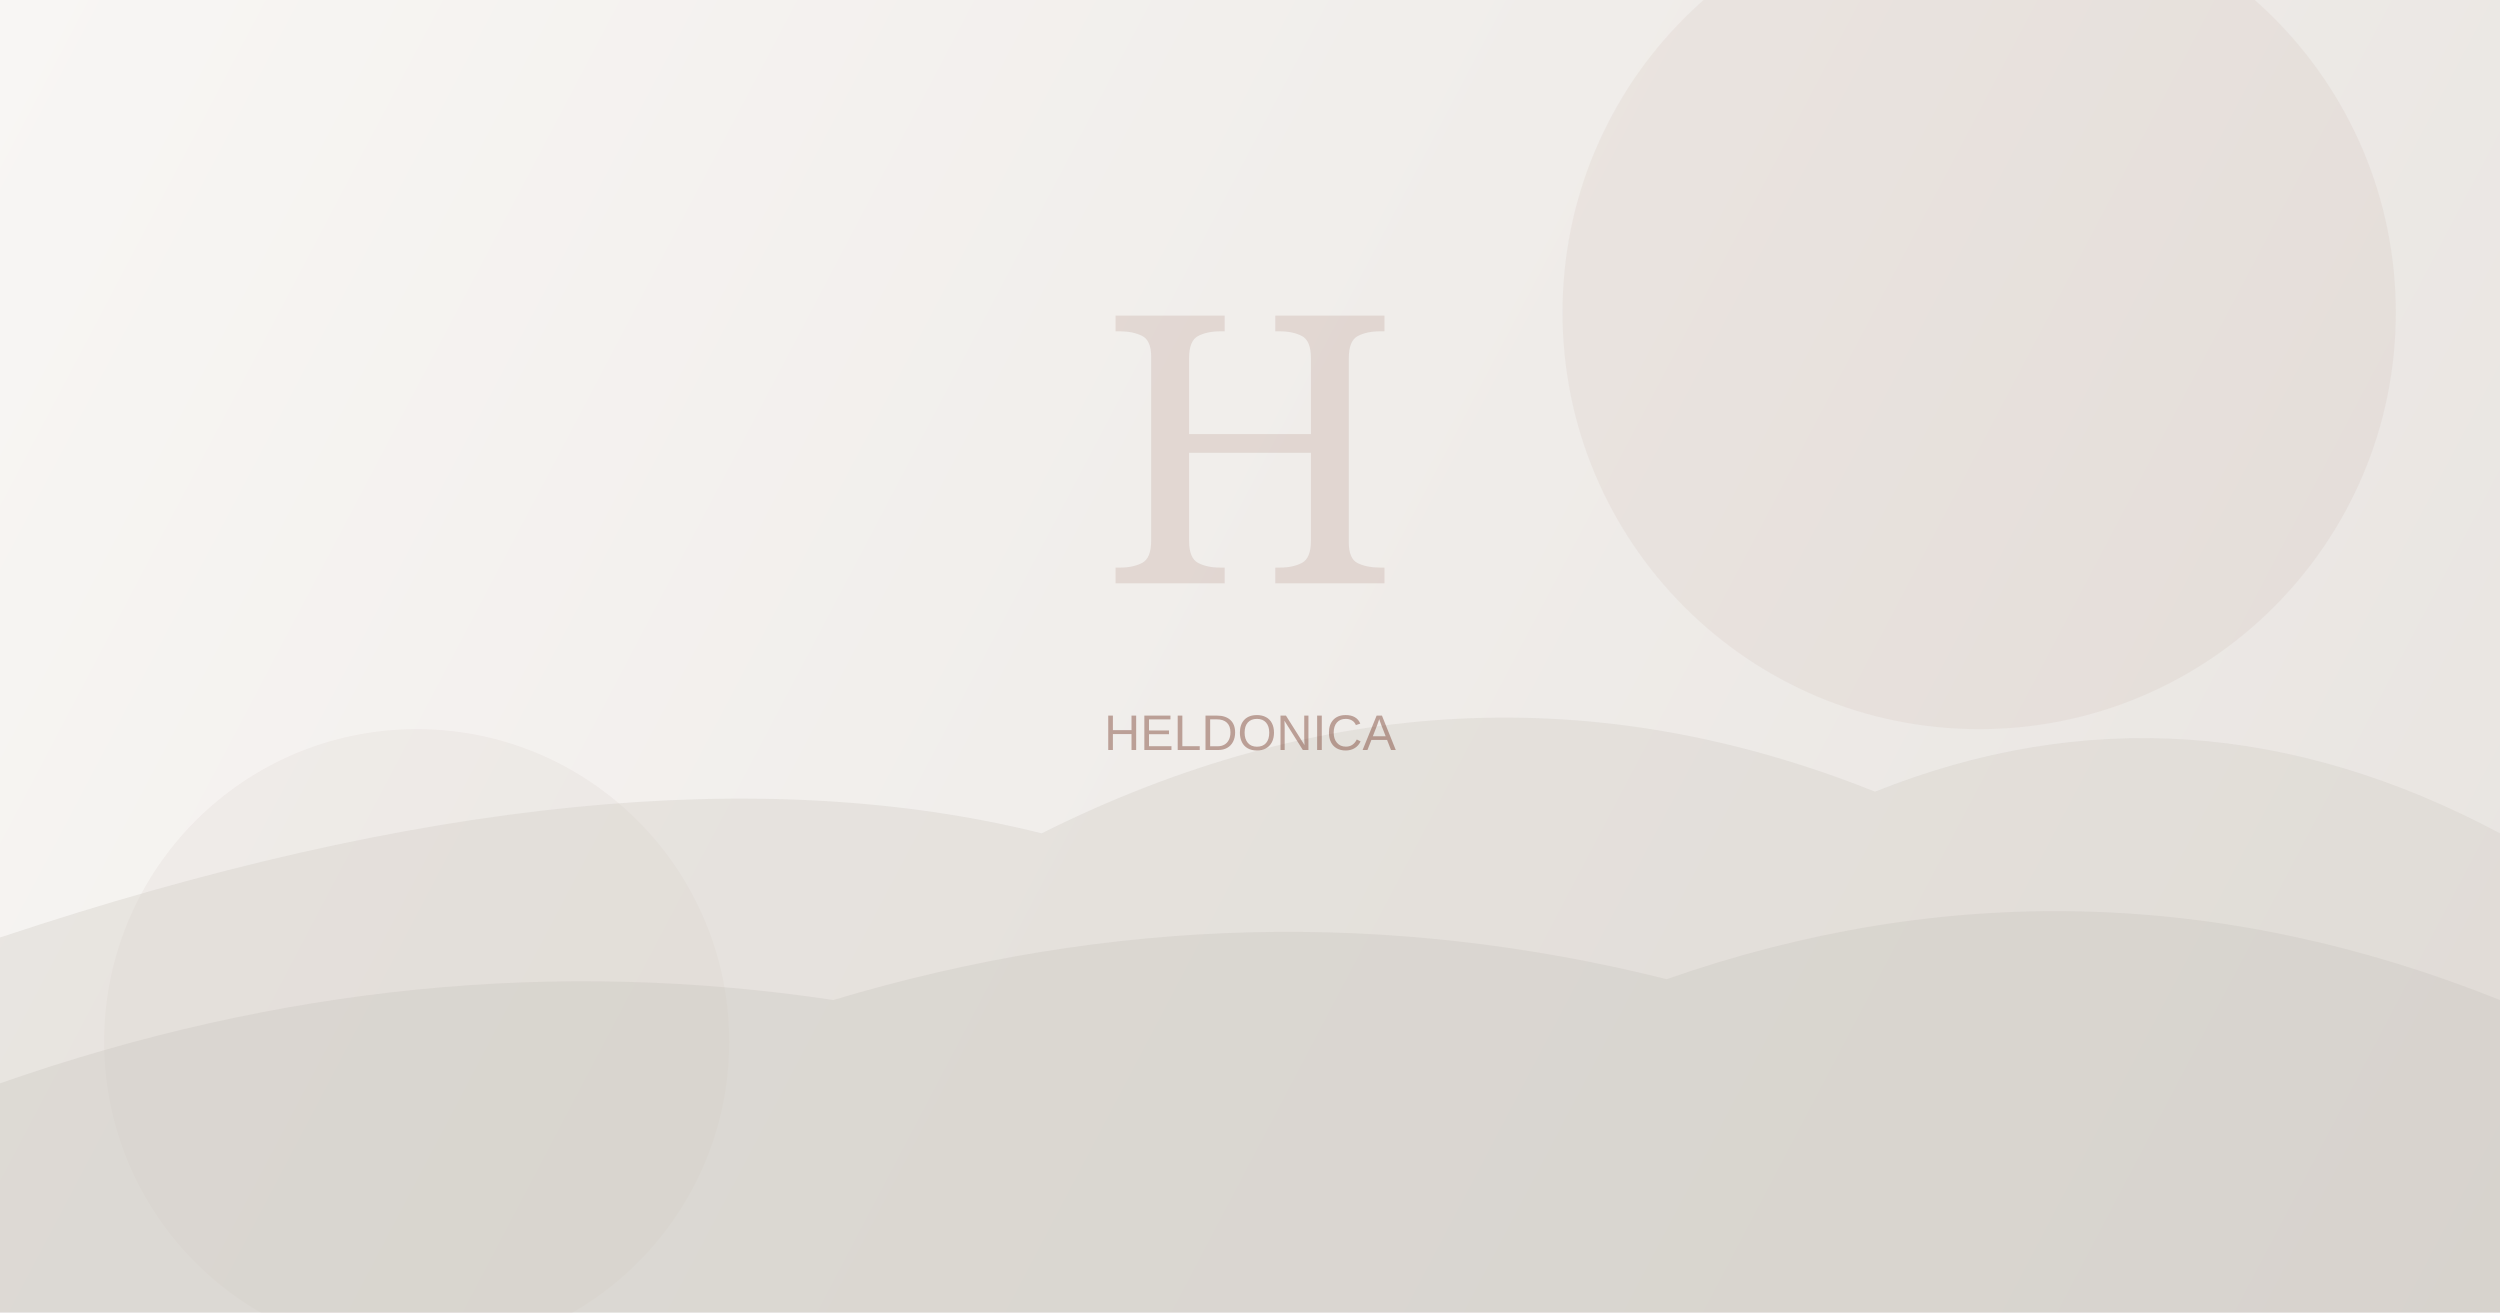
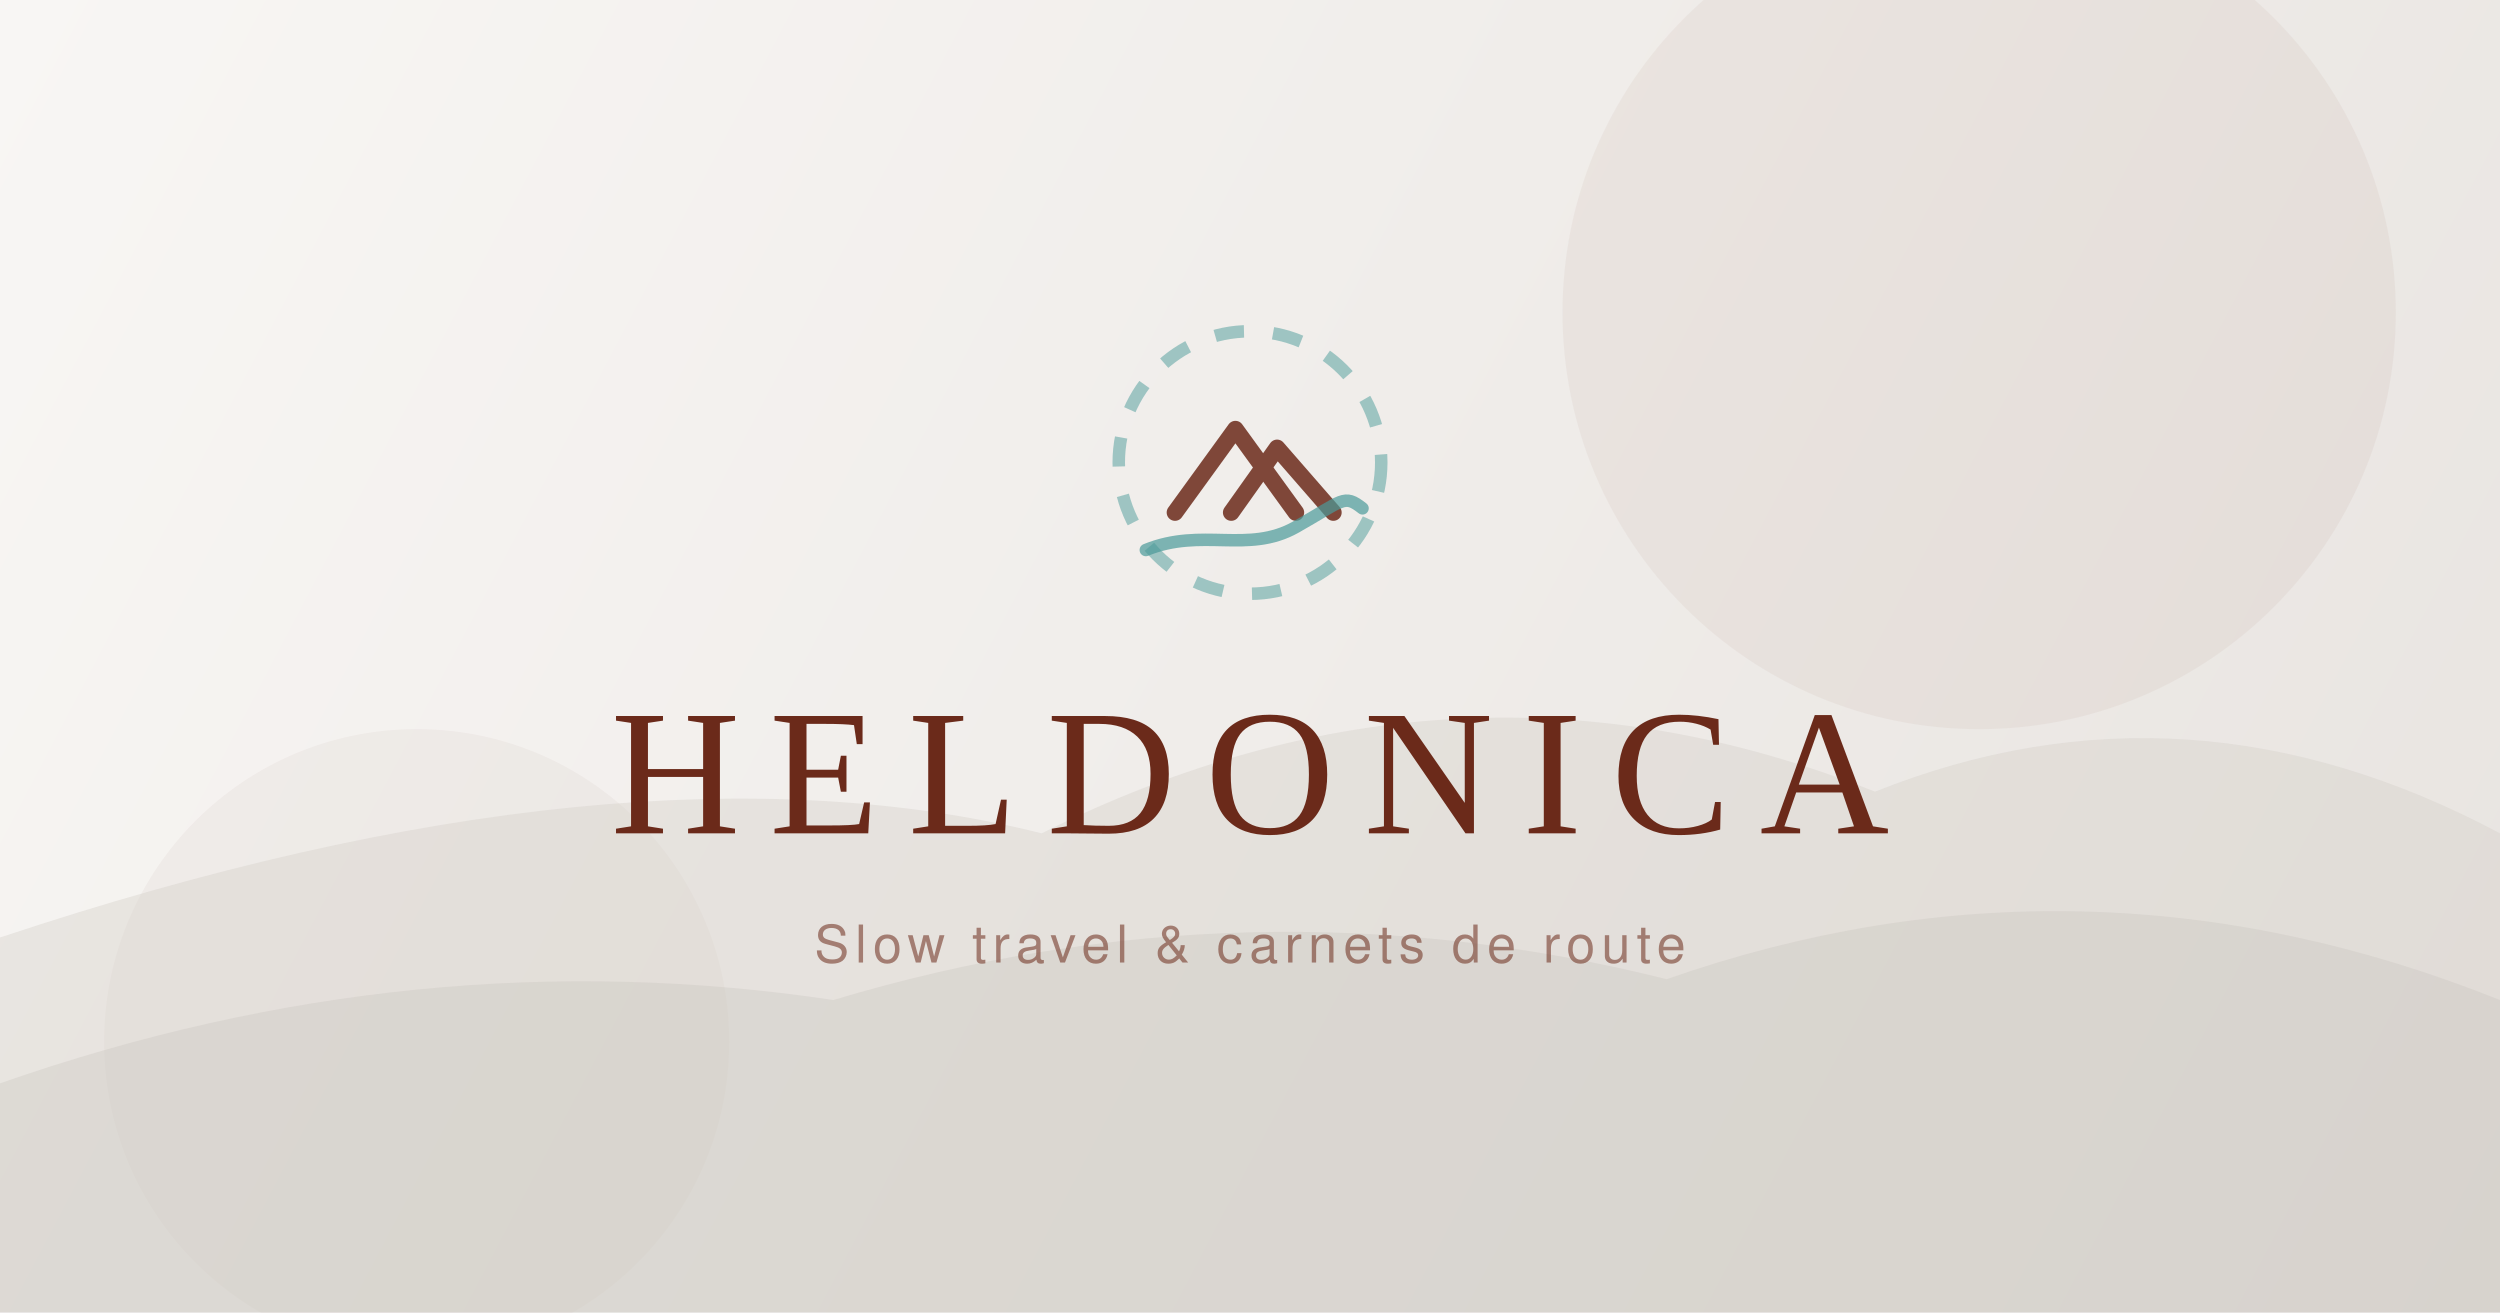
<svg xmlns="http://www.w3.org/2000/svg" width="1200" height="630" viewBox="0 0 1200 630" fill="none">
  <defs>
    <linearGradient id="bg" x1="0" y1="0" x2="1200" y2="630" gradientUnits="userSpaceOnUse">
      <stop offset="0%" stop-color="#f8f6f4" />
      <stop offset="100%" stop-color="#e8e4e0" />
    </linearGradient>
  </defs>
  <rect width="1200" height="630" fill="url(#bg)" />
  <circle cx="950" cy="150" r="200" fill="#6b2a1a" opacity="0.05" />
  <circle cx="200" cy="500" r="150" fill="#6b2a1a" opacity="0.04" />
  <path d="M0 450 Q300 350 500 400 Q700 300 900 380 Q1050 320 1200 400 L1200 630 L0 630 Z" fill="#d4cfc9" opacity="0.4" />
  <path d="M0 520 Q200 450 400 480 Q600 420 800 470 Q1000 400 1200 480 L1200 630 L0 630 Z" fill="#c4bfb9" opacity="0.3" />
-   <text x="600" y="280" font-family="Georgia, serif" font-size="180" font-weight="300" fill="#6b2a1a" text-anchor="middle" opacity="0.12">H</text>
-   <text x="600" y="360" font-family="Arial, sans-serif" font-size="24" font-weight="300" fill="#6b2a1a" text-anchor="middle" opacity="0.4">HELDONICA</text>
+   <g transform="translate(528 150)" opacity="0.85">
+     <circle cx="72" cy="72" r="63" stroke="#2D8B8A" stroke-width="6" stroke-dasharray="14 14" opacity="0.5" />
+     <path d="M36 96l29-40 29 40" stroke="#6b2a1a" stroke-width="8" stroke-linecap="round" stroke-linejoin="round" fill="none" />
+     <path d="M63 96l22-31 27 31" stroke="#6b2a1a" stroke-width="8" stroke-linecap="round" stroke-linejoin="round" fill="none" />
+     <path d="M22 114c27-11 49 2 72-11s23-16 32-9" stroke="#2D8B8A" stroke-width="6" stroke-linecap="round" fill="none" opacity="0.7" />
+   </g>
+   <text x="600" y="400" font-family="Georgia, 'Times New Roman', serif" font-size="86" font-weight="400" letter-spacing="14" fill="#6b2a1a" text-anchor="middle">HELDONICA</text>
+   <text x="600" y="462" font-family="Helvetica, Arial, sans-serif" font-size="25" font-weight="400" letter-spacing="3" fill="#6b2a1a" text-anchor="middle" opacity="0.55">Slow travel &amp; carnets de route</text>
</svg>
